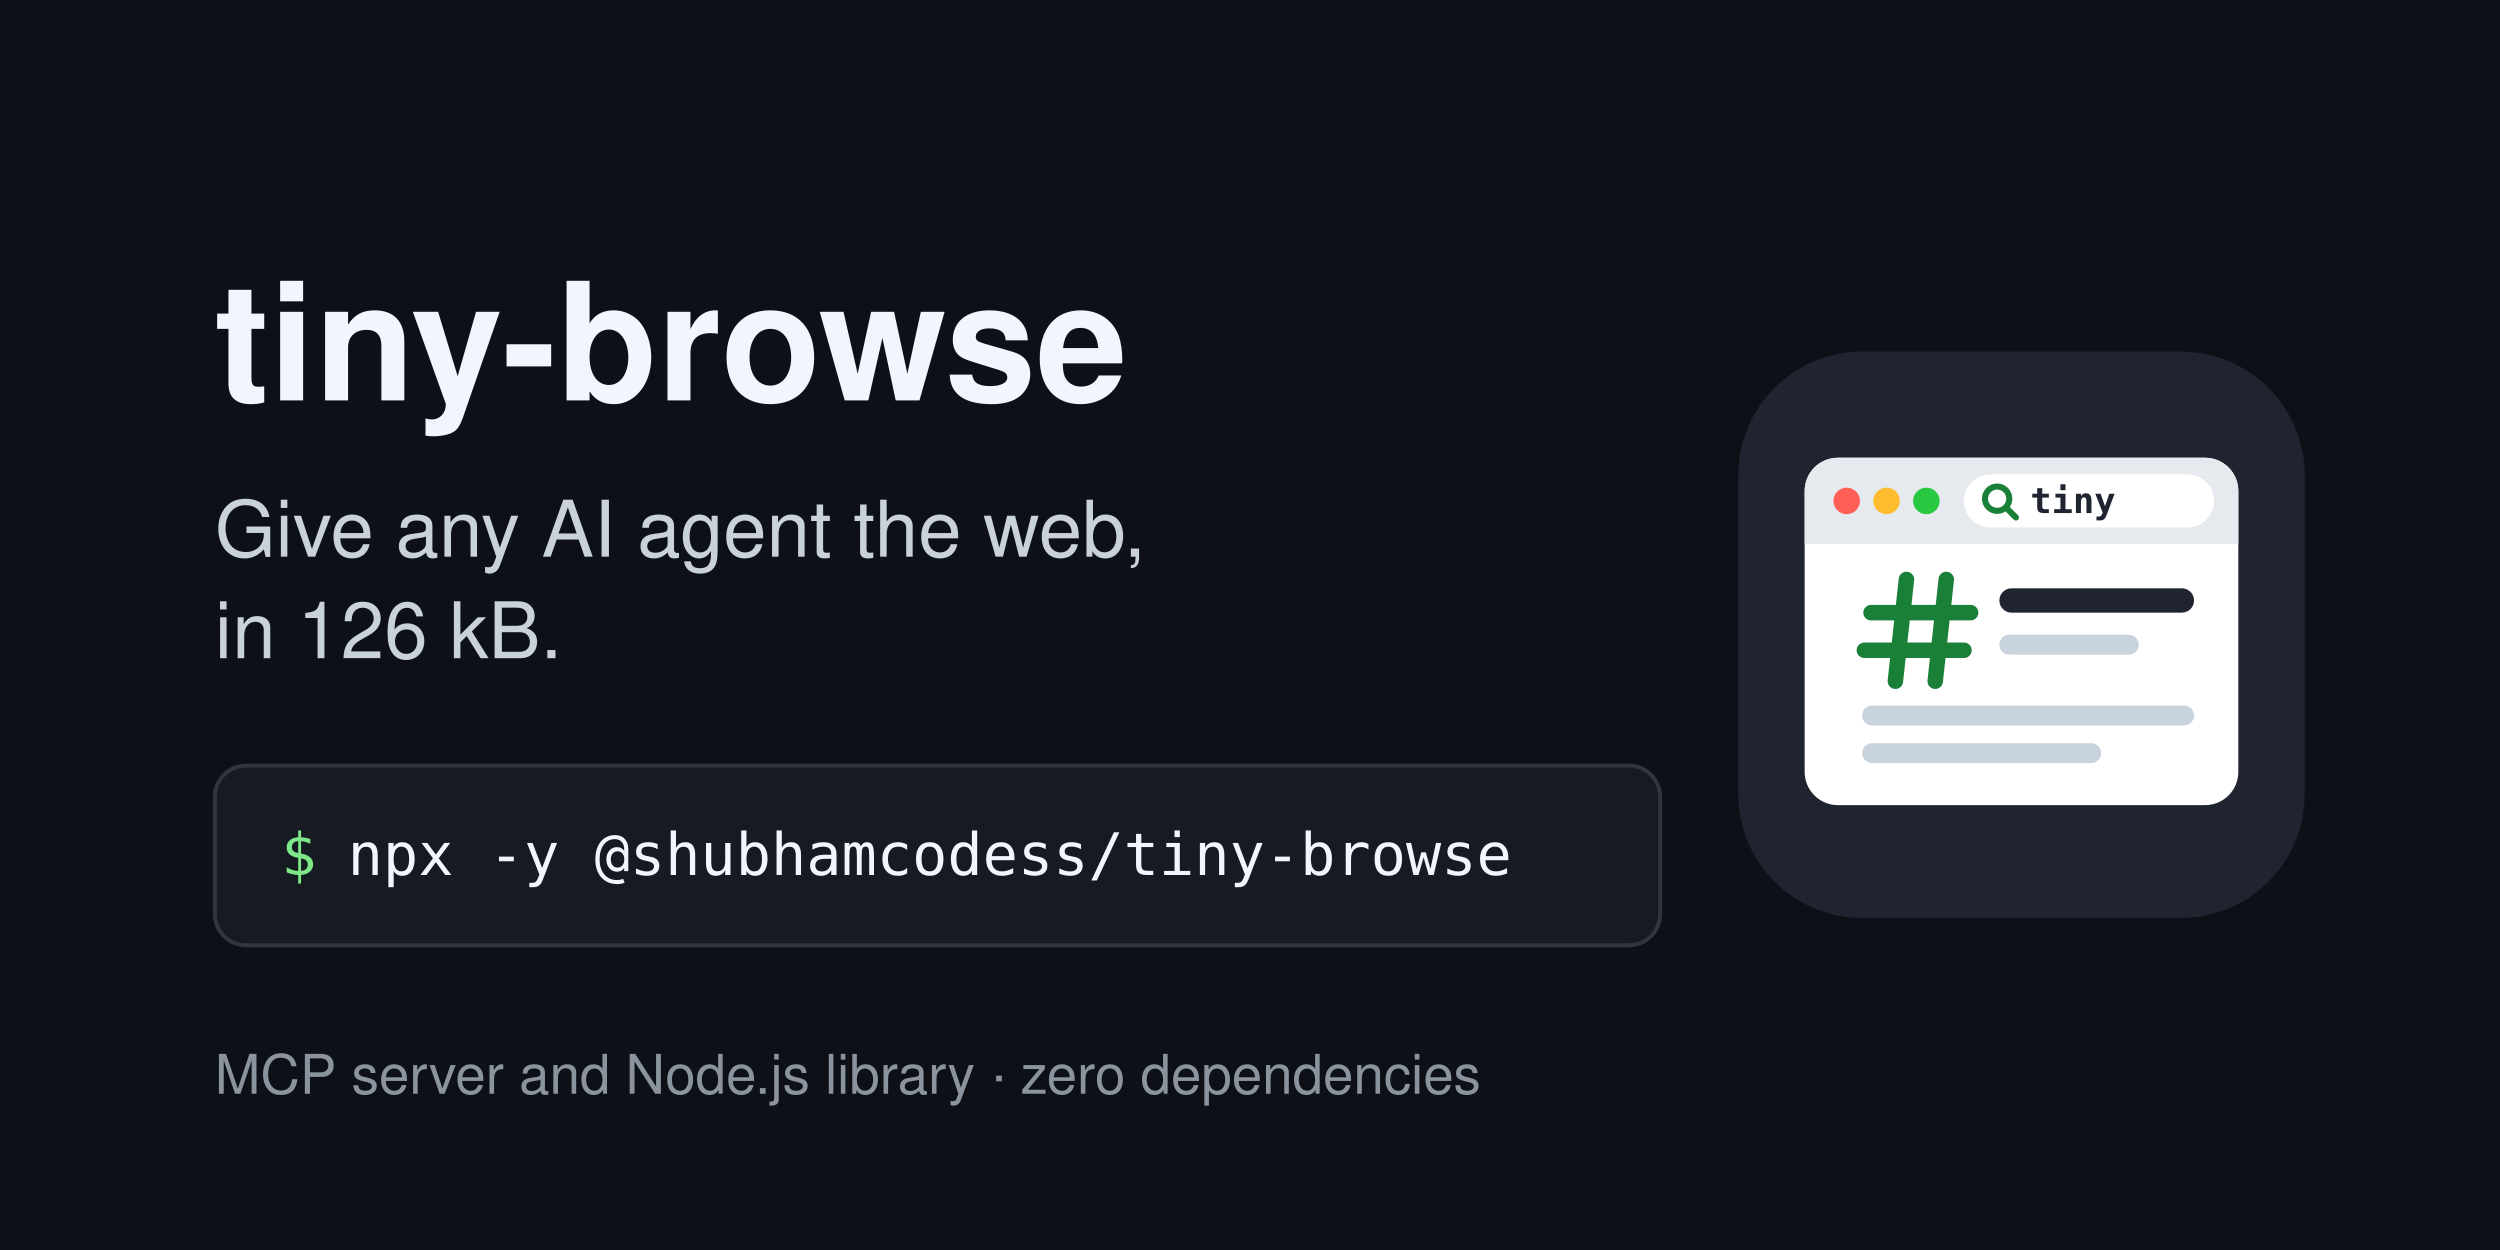
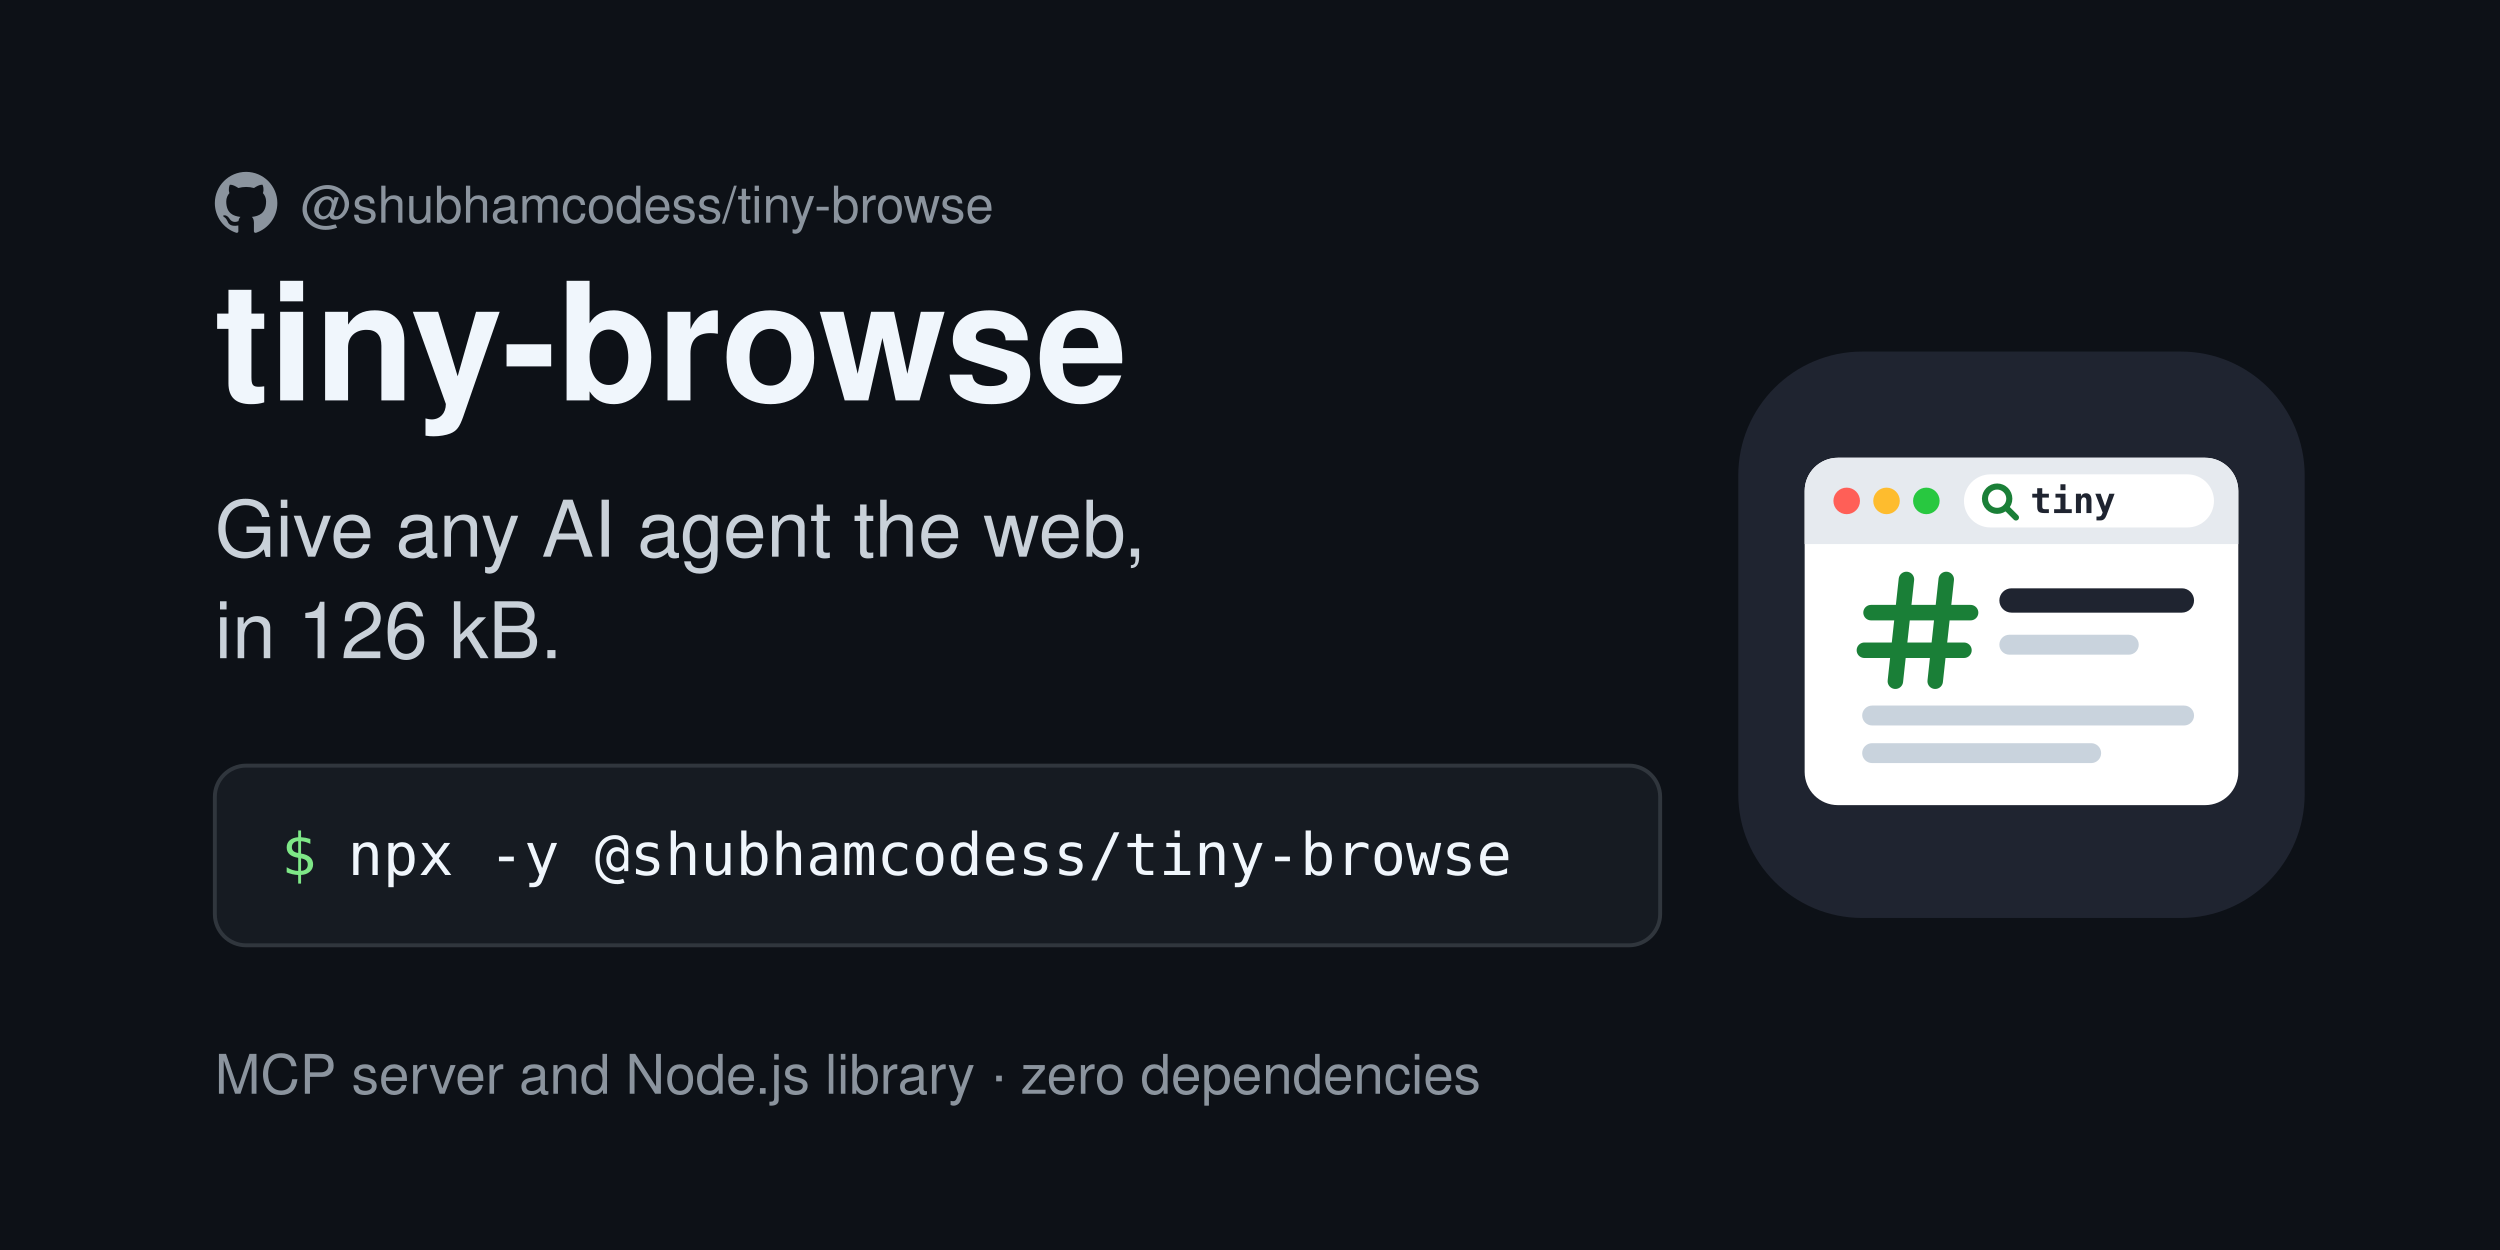
<svg xmlns="http://www.w3.org/2000/svg" width="1280" height="640" viewBox="0 0 1280 640" role="img" aria-label="tiny-browse: give any AI agent the web, in 126 kB">
  <rect width="1280" height="640" fill="#0D1117" />
+   <path transform="translate(110 88) scale(2)" fill="#8B949E" d="M8 0C3.58 0 0 3.58 0 8c0 3.54 2.29 6.53 5.47 7.59.4.07.55-.17.55-.38 0-.19-.01-.82-.01-1.49-2.01.37-2.53-.49-2.69-.94-.09-.23-.48-.94-.82-1.13-.28-.15-.68-.52-.01-.53.63-.01 1.08.58 1.23.82.72 1.21 1.87.87 2.33.66.07-.52.28-.87.51-1.07-1.78-.2-3.64-.89-3.64-3.95 0-.87.31-1.59.82-2.15-.08-.2-.36-1.02.08-2.12 0 0 .67-.21 2.2.82.64-.18 1.32-.27 2-.27.68 0 1.36.09 2 .27 1.53-1.04 2.2-.82 2.2-.82.44 1.1.16 1.92.08 2.12.51.56.82 1.27.82 2.15 0 3.07-1.87 3.75-3.65 3.95.29.25.54.73.54 1.48 0 1.07-.01 1.93-.01 2.2 0 .21.15.46.55.38A8.013 8.013 0 0016 8c0-4.42-3.58-8-8-8z" />
  <g font-family="-apple-system, BlinkMacSystemFont, 'Segoe UI', Helvetica, Arial, sans-serif">
+     <text x="154" y="114" font-size="26" fill="#8B949E">@shubhamcodess/tiny-browse</text>
    <text x="110" y="205" font-size="84" font-weight="600" fill="#F0F6FC">tiny-browse</text>
    <text x="110" y="285" font-size="40" fill="#C9D1D9">Give any AI agent the web,</text>
    <text x="110" y="337" font-size="40" fill="#C9D1D9">in 126 kB.</text>
    <text x="110" y="560" font-size="28" fill="#8B949E">MCP server and Node.js library · zero dependencies</text>
  </g>
  <rect x="110" y="392" width="740" height="92" rx="16" fill="#161B22" stroke="#30363D" stroke-width="2" />
  <g font-family="'SF Mono', Menlo, Consolas, 'DejaVu Sans Mono', monospace" font-size="30">
    <text x="144" y="448" fill="#7EE787">$</text>
    <text x="178" y="448" fill="#F0F6FC">npx -y @shubhamcodess/tiny-browse</text>
  </g>
  <g transform="translate(890 180) scale(0.5664)">
    <rect width="512" height="512" rx="112" fill="#1F2430" />
    <rect x="60" y="96" width="392" height="314" rx="30" fill="#FFFFFF" />
    <path d="M60 126a30 30 0 0 1 30-30h332a30 30 0 0 1 30 30v48H60z" fill="#E6EAEF" />
    <circle cx="98" cy="135" r="12" fill="#FF5F57" />
    <circle cx="134" cy="135" r="12" fill="#FEBC2E" />
    <circle cx="170" cy="135" r="12" fill="#28C840" />
    <rect x="204" y="111" width="226" height="48" rx="24" fill="#FFFFFF" />
    <circle cx="234" cy="133" r="11" fill="none" stroke="#1A7F37" stroke-width="5.5" />
    <path d="M242 141l9 9" stroke="#1A7F37" stroke-width="5.5" stroke-linecap="round" />
    <text x="264" y="146" font-family="'SF Mono', Menlo, Consolas, 'DejaVu Sans Mono', monospace" font-size="32" font-weight="600" fill="#1F2430">tiny</text>
    <g stroke="#1A7F37" stroke-width="14" stroke-linecap="round">
      <path d="M152 206l-10 92" />
      <path d="M188 206l-10 92" />
      <path d="M120 236h90" />
      <path d="M114 270h90" />
    </g>
    <rect x="236" y="214" width="176" height="22" rx="11" fill="#1F2430" />
    <rect x="236" y="256" width="126" height="18" rx="9" fill="#C9D3DD" />
    <rect x="112" y="320" width="300" height="18" rx="9" fill="#C9D3DD" />
    <rect x="112" y="354" width="216" height="18" rx="9" fill="#C9D3DD" />
  </g>
</svg>
